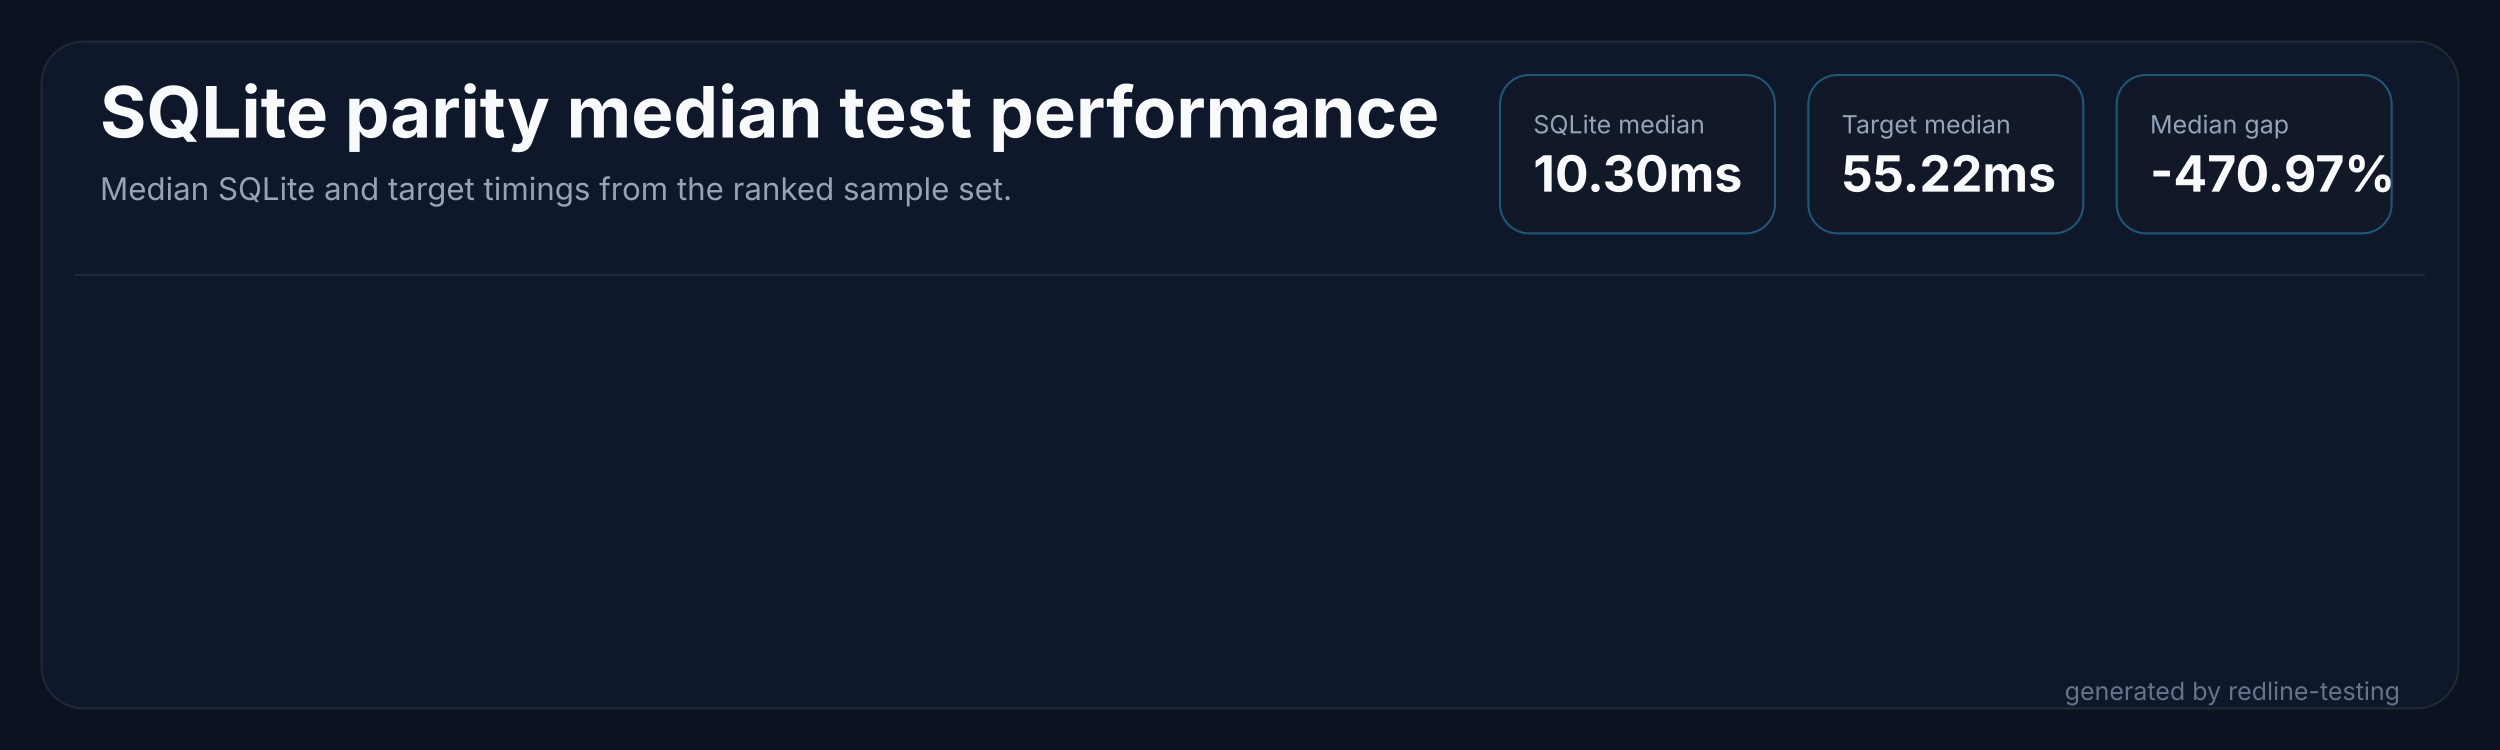
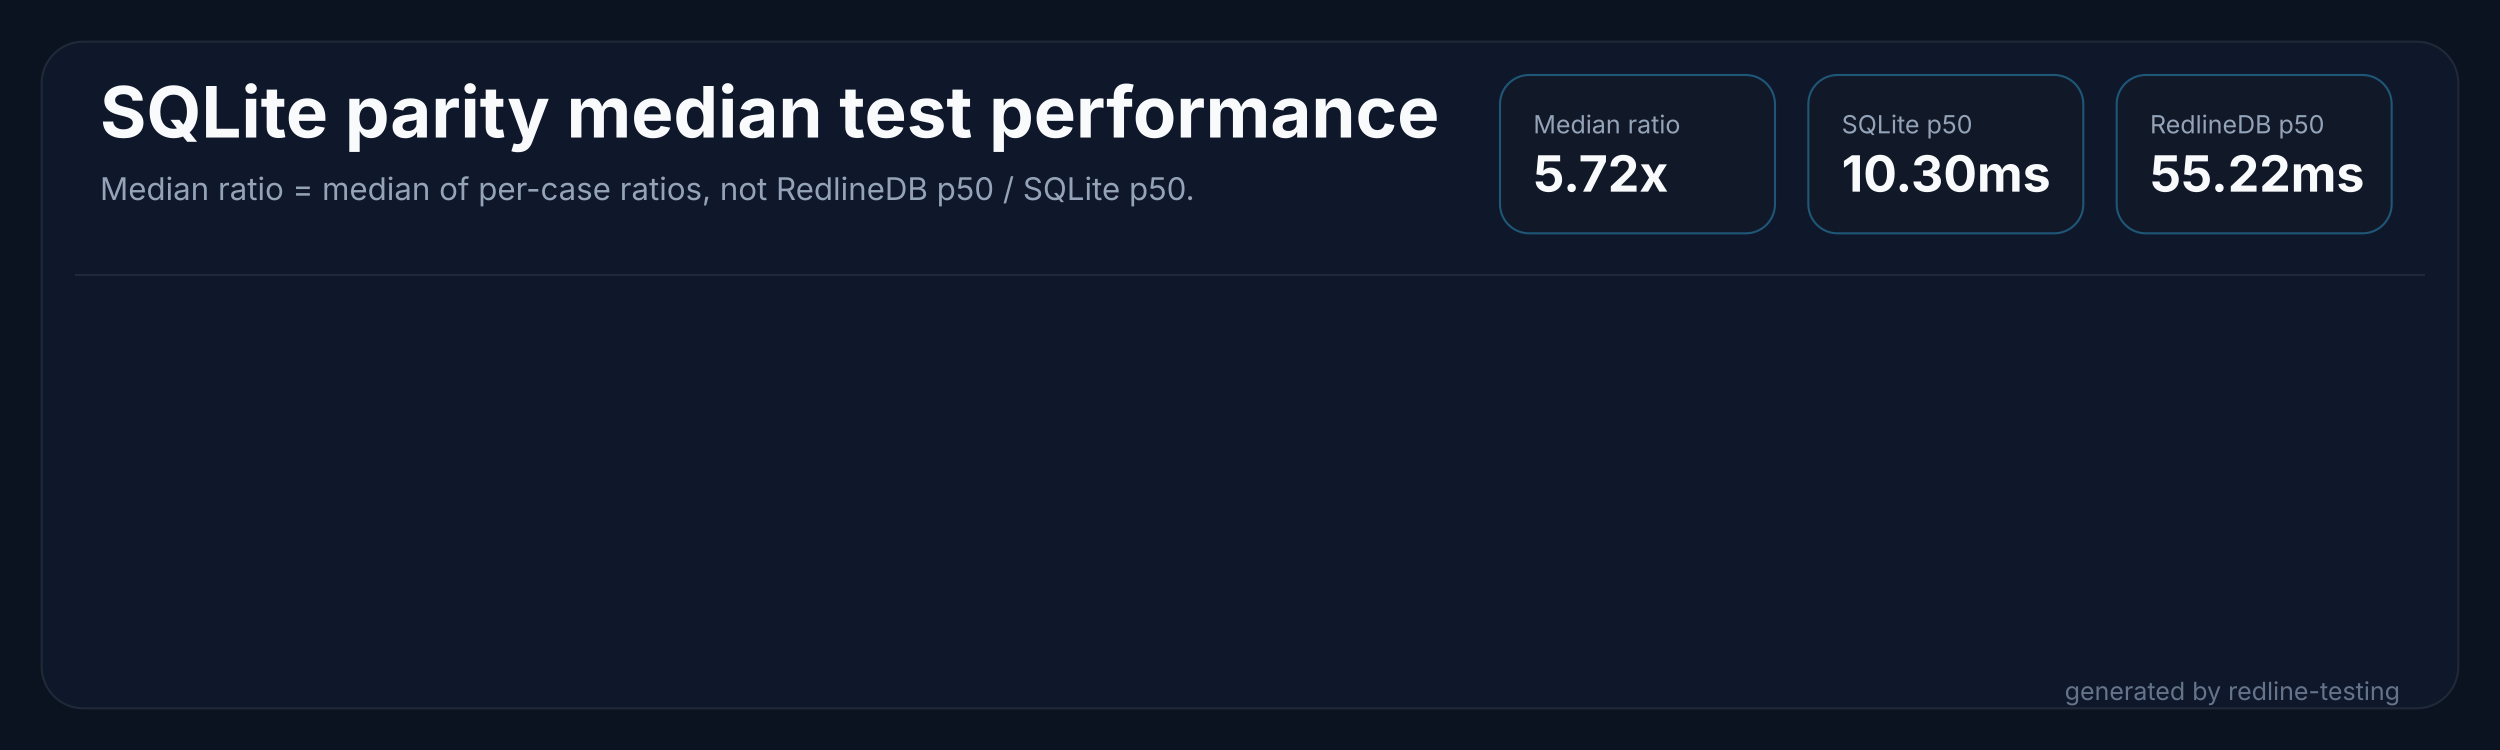
<svg xmlns="http://www.w3.org/2000/svg" width="1200" height="360" viewBox="0 0 1200 360" role="img" aria-labelledby="title desc">
  <rect width="1200" height="360" fill="#0b1220" />
  <rect x="20" y="20" width="1160" height="320" rx="20" fill="#0f172a" stroke="#1f2937" />
  <path d="M 36 132 H 1164" stroke="#1f2937" stroke-width="1" />
  <text x="48" y="66" fill="#f8fafc" font-family="Inter,Segoe UI,sans-serif" font-size="34" font-weight="700" letter-spacing="0">SQLite parity median test performance</text>
-   <text x="48" y="96" fill="#94a3b8" font-family="Inter,Segoe UI,sans-serif" font-size="15" letter-spacing="0">Median SQLite and target timings from the ranked sample set.</text>
+   <text x="48" y="96" fill="#94a3b8" font-family="Inter,Segoe UI,sans-serif" font-size="15" letter-spacing="0">Median ratio = median of per-case ratios, not RedlineDB p50 / SQLite p50.</text>
  <g transform="translate(720,36)">
    <rect width="132" height="76" rx="14" fill="#111827" stroke="#38bdf8" stroke-opacity="0.38" />
-     <text x="16" y="28" fill="#94a3b8" font-family="Inter,Segoe UI,sans-serif" font-size="12" letter-spacing="0">SQLite median</text>
-     <text x="16" y="56" fill="#f8fafc" font-family="Inter,Segoe UI,sans-serif" font-size="24" font-weight="700" letter-spacing="0">10.30ms</text>
+     <text x="16" y="28" fill="#94a3b8" font-family="Inter,Segoe UI,sans-serif" font-size="12" letter-spacing="0">Median ratio</text>
+     <text x="16" y="56" fill="#f8fafc" font-family="Inter,Segoe UI,sans-serif" font-size="24" font-weight="700" letter-spacing="0">5.72x</text>
  </g>
  <g transform="translate(868,36)">
    <rect width="132" height="76" rx="14" fill="#111827" stroke="#38bdf8" stroke-opacity="0.38" />
-     <text x="16" y="28" fill="#94a3b8" font-family="Inter,Segoe UI,sans-serif" font-size="12" letter-spacing="0">Target median</text>
-     <text x="16" y="56" fill="#f8fafc" font-family="Inter,Segoe UI,sans-serif" font-size="24" font-weight="700" letter-spacing="0">55.22ms</text>
+     <text x="16" y="28" fill="#94a3b8" font-family="Inter,Segoe UI,sans-serif" font-size="12" letter-spacing="0">SQLite p50</text>
+     <text x="16" y="56" fill="#f8fafc" font-family="Inter,Segoe UI,sans-serif" font-size="24" font-weight="700" letter-spacing="0">10.30ms</text>
  </g>
  <g transform="translate(1016,36)">
    <rect width="132" height="76" rx="14" fill="#111827" stroke="#38bdf8" stroke-opacity="0.38" />
-     <text x="16" y="28" fill="#94a3b8" font-family="Inter,Segoe UI,sans-serif" font-size="12" letter-spacing="0">Median gap</text>
-     <text x="16" y="56" fill="#f8fafc" font-family="Inter,Segoe UI,sans-serif" font-size="24" font-weight="700" letter-spacing="0">-470.97%</text>
+     <text x="16" y="28" fill="#94a3b8" font-family="Inter,Segoe UI,sans-serif" font-size="12" letter-spacing="0">RedlineDB p50</text>
+     <text x="16" y="56" fill="#f8fafc" font-family="Inter,Segoe UI,sans-serif" font-size="24" font-weight="700" letter-spacing="0">55.22ms</text>
  </g>
  <text x="1152" y="336" fill="#64748b" text-anchor="end" font-family="Inter,Segoe UI,sans-serif" font-size="12" letter-spacing="0">generated by redline-testing</text>
</svg>
